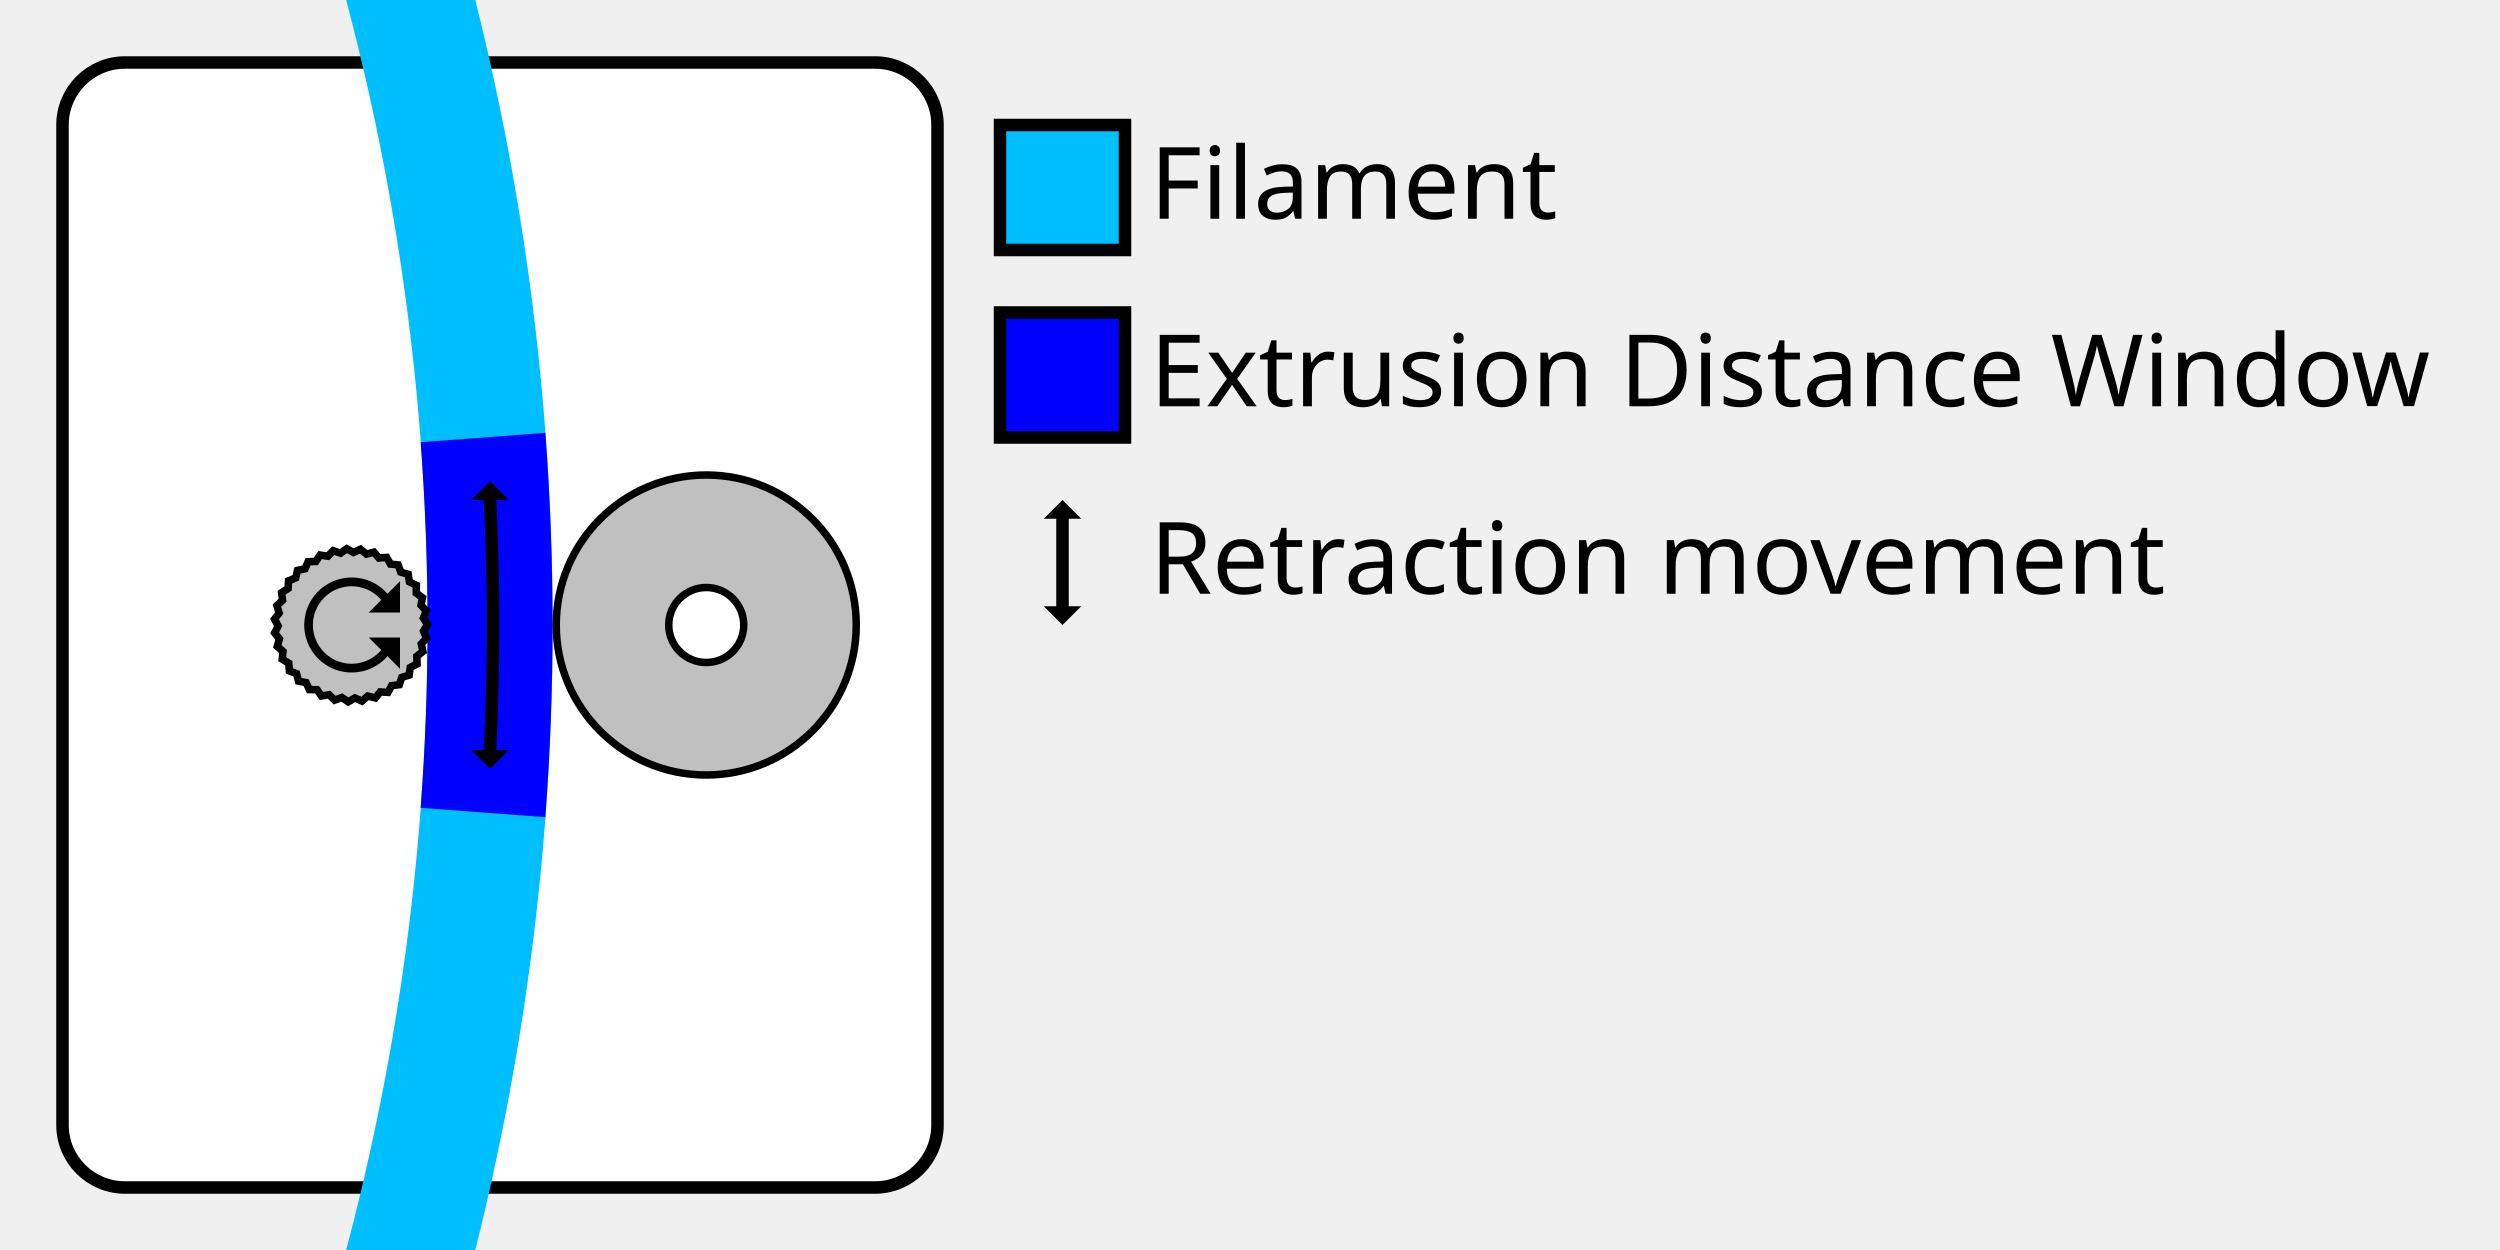
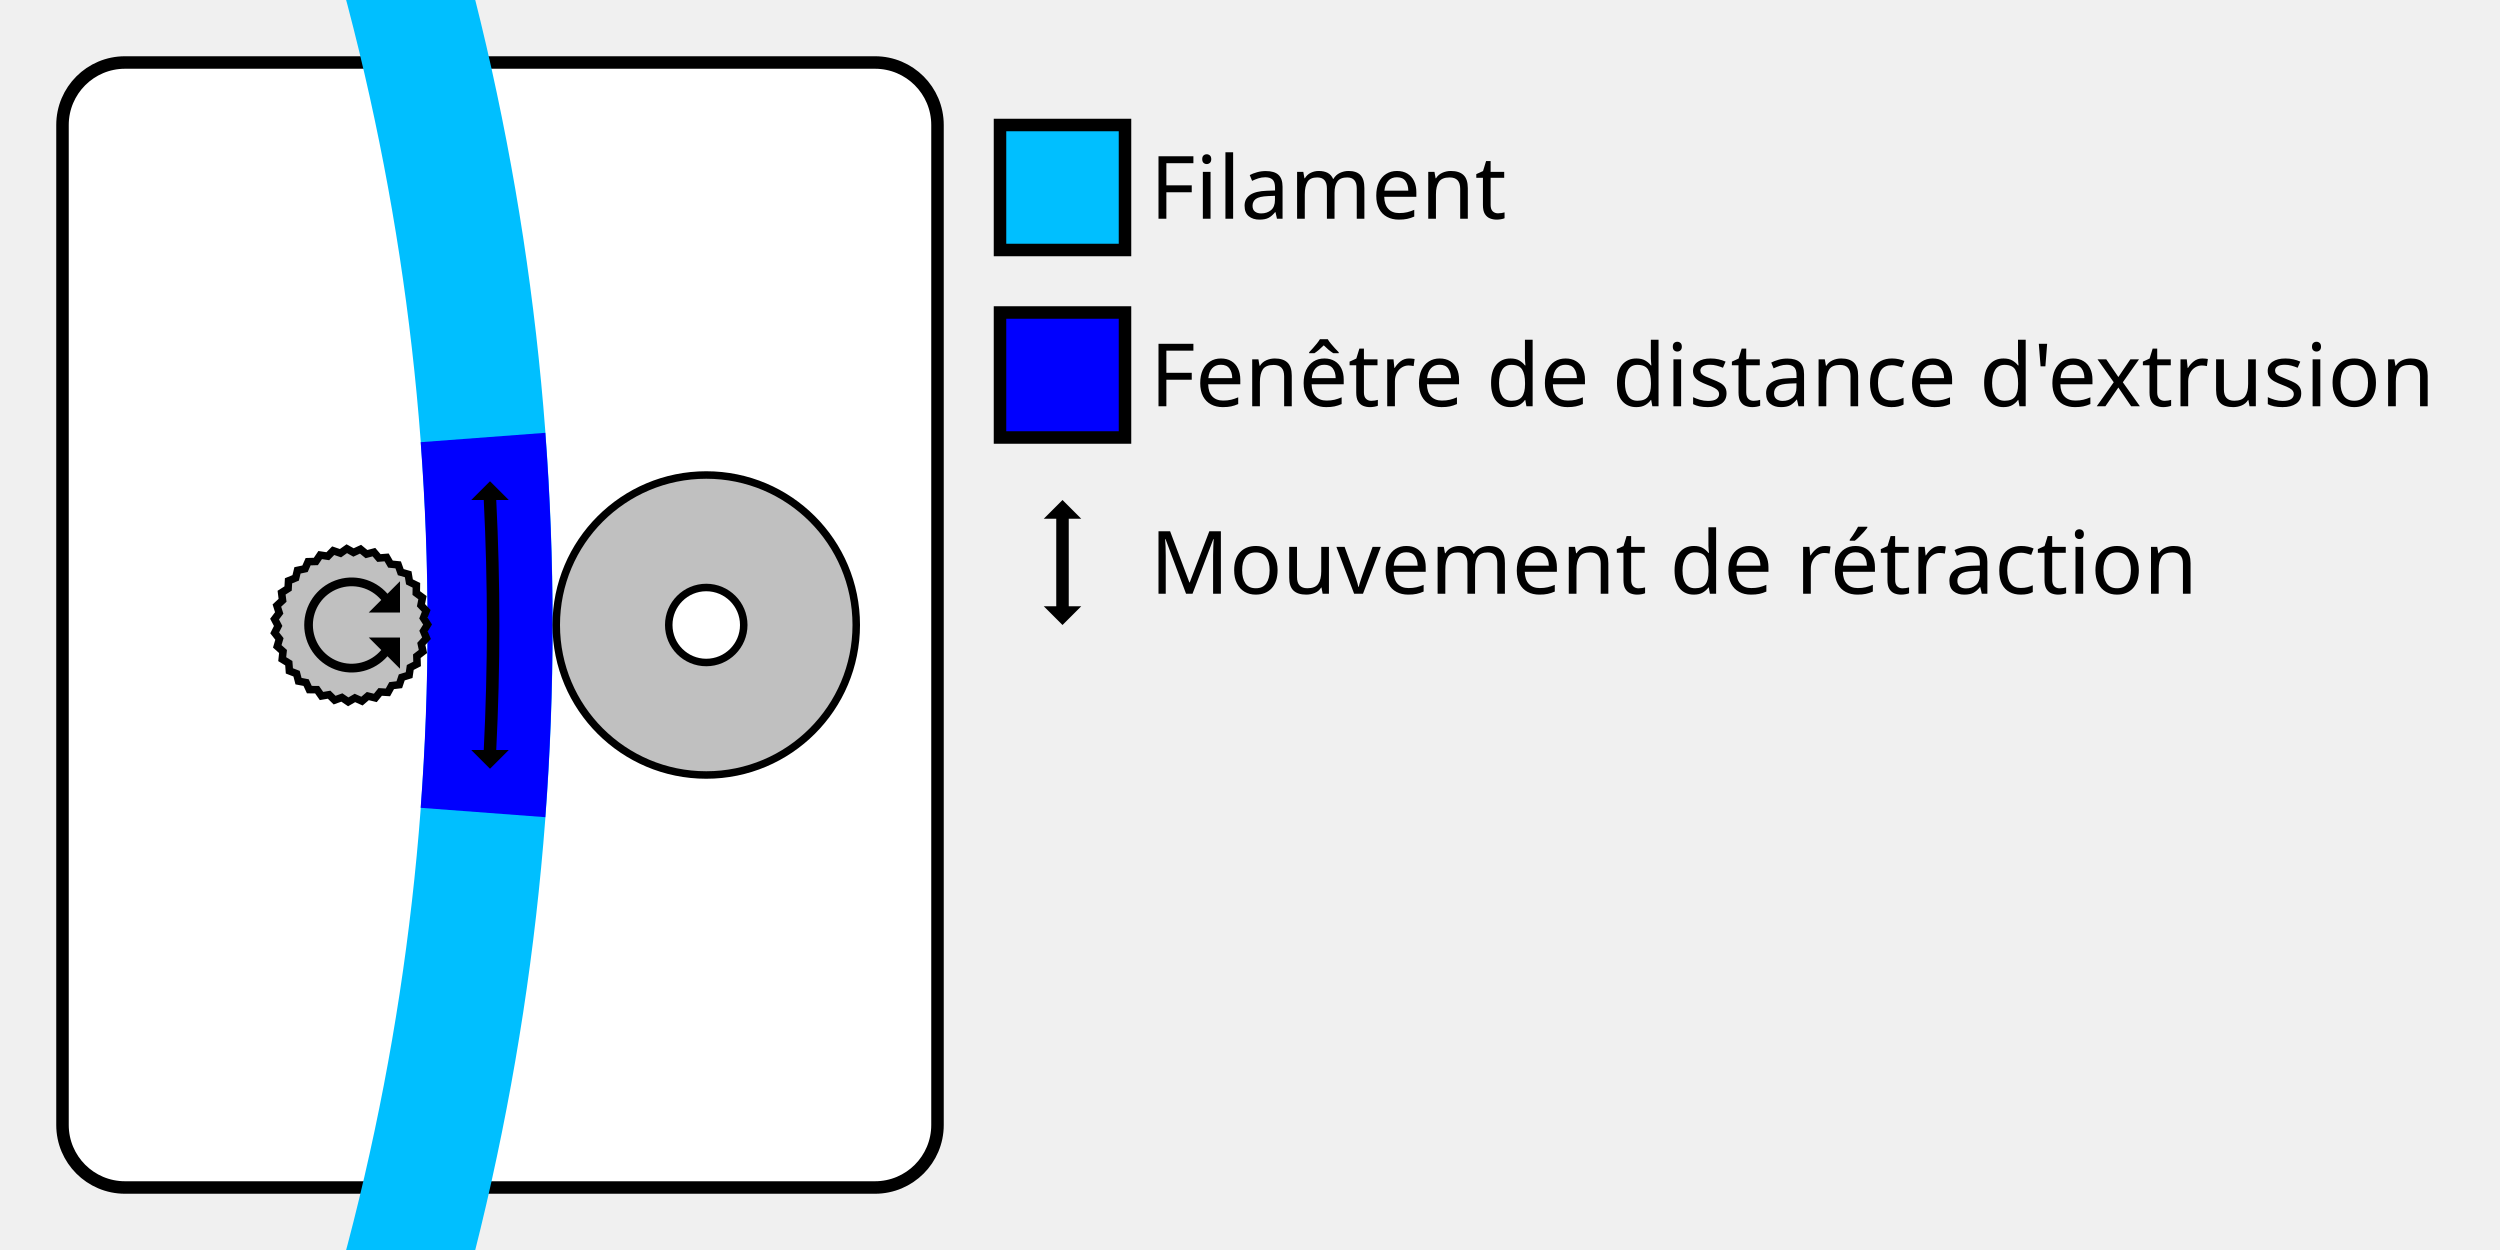
<svg xmlns="http://www.w3.org/2000/svg" width="2000" height="1000">
  <rect x="50" y="50" width="700" height="900" rx="50" ry="50" fill="white" stroke="black" stroke-width="10" />
  <g stroke-width="100" fill="none">
    <path d="M300,-100 a2000,2000 0 0 1 0,1200" stroke="deepskyblue" />
    <path d="M386.4,350 a2000,2000 0 0 1 0,300" stroke="blue" />
  </g>
  <g fill="silver" stroke="black" stroke-width="6">
    <circle cx="565" cy="500" r="120" />
    <circle cx="565" cy="500" r="30" fill="white" />
    <path d="m342.07,499.61 -3.25,5.25 2.37,5.7 -4.14,4.59 1.31,6.04 -4.89,3.78 0.21,6.17 -5.48,2.84 -0.89,6.11 -5.9,1.82 -1.97,5.86 -6.13,0.73 -2.98,5.41 -6.17,-0.37 -3.9,4.79 -6,-1.47 -4.69,4.02 -5.64,-2.52 -5.33,3.11 -5.1,-3.48 -5.81,2.11 -4.4,-4.34 -6.09,1.04 -3.55,-5.05 -6.18,-0.06 -2.59,-5.61 -6.07,-1.16 -1.55,-5.98 -5.76,-2.23 -0.46,-6.16 -5.27,-3.22 0.65,-6.14 -4.61,-4.11 1.74,-5.93 -3.8,-4.87 2.77,-5.52 -2.87,-5.47 3.71,-4.94 -1.85,-5.89 4.53,-4.2 -0.77,-6.13 5.21,-3.32 0.34,-6.17 5.72,-2.34 1.44,-6.01 6.04,-1.28 2.49,-5.66 6.17,-0.18 3.46,-5.12 6.11,0.92 4.31,-4.42 5.84,2 5.03,-3.58 5.39,3.01 5.59,-2.62 4.77,3.93 5.97,-1.58 3.99,4.71 6.16,-0.49 3.09,5.35 6.15,0.62 2.08,5.82 5.94,1.7 1.01,6.09 5.54,2.74 -0.1,6.18 4.96,3.68 -1.2,6.06 4.22,4.51 -2.26,5.75 Z" />
  </g>
  <path d="M320,490 v-25 l-10,10 a38,38 0 1 0 0,50 l10,10 v-25 h-25 l10,10 a31,31 0 1 1 0,-40 l-10,10 z" />
  <path d="M387,400 h-10 l15,-15 l15,15 h-10 a2000,2000 0 0 1 0,200 h10 l-15,15 l-15,-15 h10 a2000,2000 0 0 0 0,-200" />
  <g stroke="black" stroke-width="10">
    <rect x="800" y="100" width="100" height="100" fill="deepskyblue" />
    <rect x="800" y="250" width="100" height="100" fill="blue" />
  </g>
  <path d="M850,400 l15,15 h-10 v70 h10 l-15,15 l-15,-15 h10 v-70 h-10 z" />
-   <g font-family="sans-serif" font-size="80px">
+   <g font-family="sans-serif" font-size="70px">
    <text x="920" y="175">Filament</text>
-     <text x="920" y="325">Extrusion Distance Window</text>
-     <text x="920" y="475">Retraction movement</text>
+     <text x="920" y="325">Fenêtre de distance d'extrusion</text>
+     <text x="920" y="475">Mouvement de rétraction</text>
  </g>
</svg>
